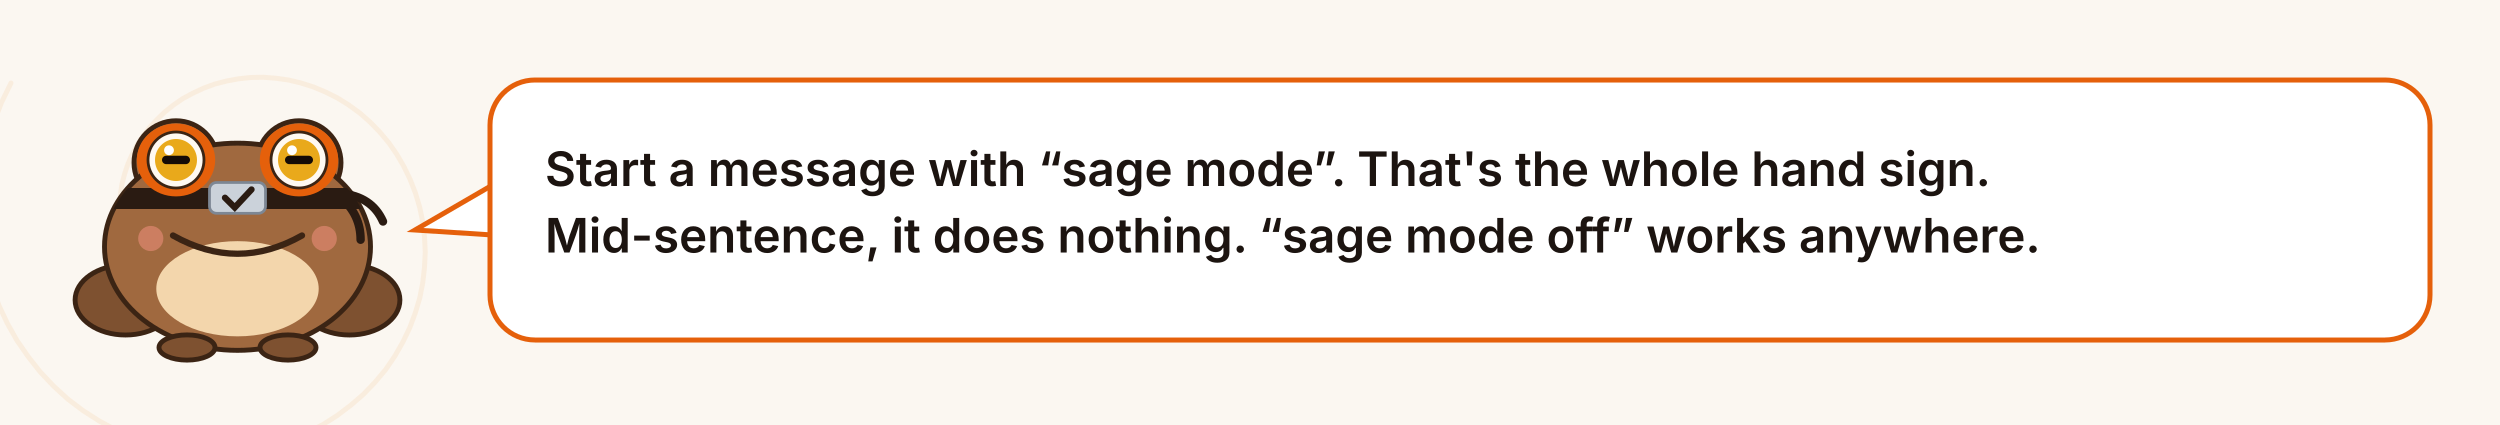
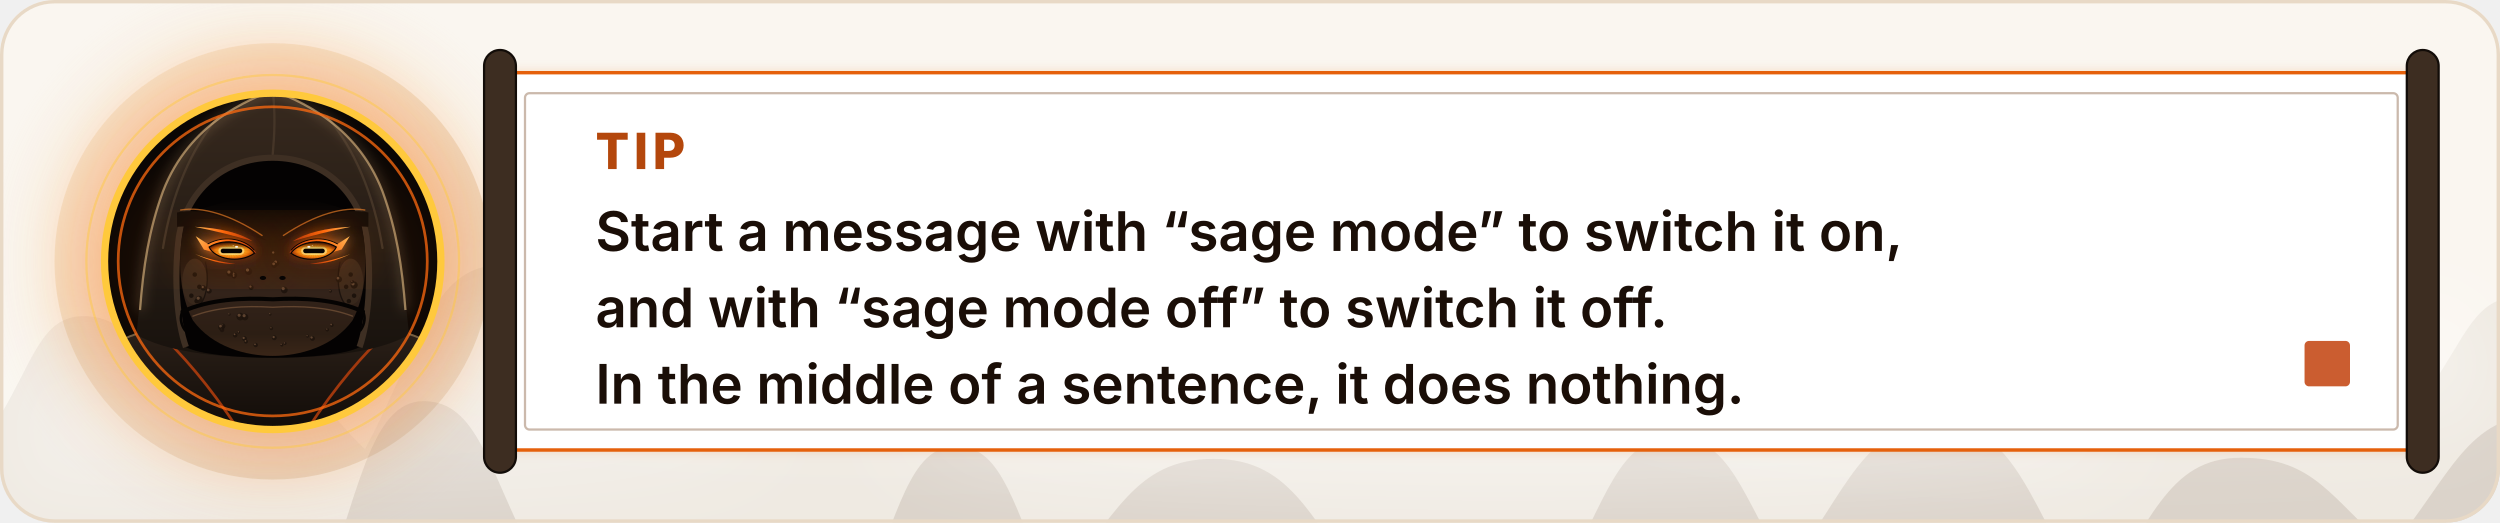
- <svg xmlns="http://www.w3.org/2000/svg" viewBox="0 0 1000 170" width="1000" height="170" role="img" aria-label="The toad sage's tip: start a message with sage mode. In the middle of a sentence it does nothing; sage mode off works anywhere.">
+ <svg xmlns="http://www.w3.org/2000/svg" viewBox="0 0 1100 230" width="1100" height="230" role="img" aria-label="The toad sage's tip: start a message with sage mode to switch it on, and with sage mode off to switch it off. In the middle of a sentence, it does nothing.">
+   <style>.pulse{animation:pulse 5s ease-in-out infinite}@keyframes pulse{50%{opacity:.55}}@media (prefers-reduced-motion:reduce){.pulse{animation:none}}</style>
  <defs>
-     <marker id="arrow" viewBox="0 0 10 10" refX="8" refY="5" markerWidth="7" markerHeight="7" orient="auto-start-reverse">
-       <path d="M0 0 L10 5 L0 10 z" fill="#6E5F53" />
+     <linearGradient id="tip-start-l-sky" x1="0" y1="0" x2="0" y2="1">
+       <stop offset="0" stop-color="#080605" />
+       <stop offset="0.45" stop-color="#1B120C" />
+       <stop offset="0.72" stop-color="#22160E" />
+       <stop offset="1" stop-color="#0A0706" />
+     </linearGradient>
+     <radialGradient id="tip-start-l-haze">
+       <stop offset="0" stop-color="#FF8A2A" stop-opacity="0.6" />
+       <stop offset="0.5" stop-color="#FF6A0F" stop-opacity="0.2" />
+       <stop offset="1" stop-color="#FF6A0F" stop-opacity="0" />
+     </radialGradient>
+     <radialGradient id="tip-start-l-moonglow">
+       <stop offset="0.55" stop-color="#F2CD96" stop-opacity="0.5" />
+       <stop offset="1" stop-color="#F2CD96" stop-opacity="0" />
+     </radialGradient>
+     <radialGradient id="tip-start-l-moon" cx="0.4" cy="0.36" r="0.72">
+       <stop offset="0" stop-color="#F8E7C6" />
+       <stop offset="0.6" stop-color="#E4BC88" />
+       <stop offset="1" stop-color="#B8844F" />
+     </radialGradient>
+     <radialGradient id="tip-start-l-iris" cx="0.51" cy="0.52" r="0.56">
+       <stop offset="0" stop-color="#FFF4C2" />
+       <stop offset="0.16" stop-color="#FFD54A" />
+       <stop offset="0.4" stop-color="#FDB022" />
+       <stop offset="0.66" stop-color="#EE7A0C" />
+       <stop offset="0.86" stop-color="#A83E08" />
+       <stop offset="1" stop-color="#4A1803" />
+     </radialGradient>
+     <linearGradient id="tip-start-l-lid" x1="0" y1="0.34" x2="0" y2="0.96">
+       <stop offset="0" stop-color="#000" stop-opacity="0.85" />
+       <stop offset="1" stop-color="#000" stop-opacity="0" />
+     </linearGradient>
+     <linearGradient id="tip-start-l-markR" x1="0" y1="0.5" x2="1" y2="0.3">
+       <stop offset="0" stop-color="#B83A0A" />
+       <stop offset="0.55" stop-color="#FF6A0F" />
+       <stop offset="1" stop-color="#FFB050" />
+     </linearGradient>
+     <linearGradient id="tip-start-l-markL" x1="1" y1="0.5" x2="0" y2="0.3">
+       <stop offset="0" stop-color="#B83A0A" />
+       <stop offset="0.55" stop-color="#FF6A0F" />
+       <stop offset="1" stop-color="#FFB050" />
+     </linearGradient>
+     <linearGradient id="tip-start-l-skin" x1="0" y1="0" x2="0" y2="1">
+       <stop offset="0" stop-color="#040202" />
+       <stop offset="0.32" stop-color="#1A110B" />
+       <stop offset="0.6" stop-color="#33231A" />
+       <stop offset="0.86" stop-color="#2C1E14" />
+       <stop offset="1" stop-color="#3A2618" />
+     </linearGradient>
+     <linearGradient id="tip-start-l-robe" x1="0" y1="0" x2="0" y2="1">
+       <stop offset="0" stop-color="#2B2018" />
+       <stop offset="1" stop-color="#100B08" />
+     </linearGradient>
+     <linearGradient id="tip-start-l-bust" x1="0" y1="0" x2="0" y2="1">
+       <stop offset="0" stop-color="#2B2018" />
+       <stop offset="1" stop-color="#0A0604" />
+     </linearGradient>
+     <linearGradient id="tip-start-l-hood" x1="0" y1="0" x2="0" y2="1">
+       <stop offset="0" stop-color="#382A1F" />
+       <stop offset="1" stop-color="#18120D" />
+     </linearGradient>
+     <linearGradient id="tip-start-l-rock" x1="0" y1="0" x2="0" y2="1">
+       <stop offset="0" stop-color="#33271D" />
+       <stop offset="1" stop-color="#0D0907" />
+     </linearGradient>
+     <radialGradient id="tip-start-l-disc" cx="0.5" cy="0.42" r="0.62">
+       <stop offset="0" stop-color="#3B2B1E" />
+       <stop offset="1" stop-color="#100B08" />
+     </radialGradient>
+     <radialGradient id="tip-start-l-orb" cx="0.4" cy="0.38" r="0.65">
+       <stop offset="0" stop-color="#FFF6D0" />
+       <stop offset="0.45" stop-color="#FFC93C" />
+       <stop offset="1" stop-color="#FF6A0F" />
+     </radialGradient>
+     <linearGradient id="tip-start-l-fall" x1="0" y1="0" x2="0" y2="1">
+       <stop offset="0" stop-color="#F4E6CC" stop-opacity="0.95" />
+       <stop offset="1" stop-color="#F4E6CC" stop-opacity="0" />
+     </linearGradient>
+     <linearGradient id="tip-start-l-word" x1="0" y1="0" x2="0" y2="1">
+       <stop offset="0.2" stop-color="#FFF8EC" />
+       <stop offset="0.5" stop-color="#FFD27A" />
+       <stop offset="0.72" stop-color="#FF8A2A" />
+       <stop offset="0.9" stop-color="#E2470A" />
+     </linearGradient>
+     <linearGradient id="tip-start-l-chief" x1="0" y1="0" x2="0" y2="1">
+       <stop offset="0" stop-color="#FFA040" />
+       <stop offset="1" stop-color="#F05A0A" />
+     </linearGradient>
+     <filter id="tip-start-l-wordglow" x="-10%" y="-20%" width="120%" height="140%">
+       <feGaussianBlur in="SourceAlpha" stdDeviation="10" result="b" />
+       <feFlood flood-color="#FF6A0F" flood-opacity="0.7" />
+       <feComposite in2="b" operator="in" result="g" />
+       <feMerge>
+         <feMergeNode in="g" />
+         <feMergeNode in="SourceGraphic" />
+       </feMerge>
+     </filter>
+     <filter id="tip-start-l-glow" x="-50%" y="-50%" width="200%" height="200%">
+       <feGaussianBlur in="SourceGraphic" stdDeviation="2.6" result="b" />
+       <feMerge>
+         <feMergeNode in="b" />
+         <feMergeNode in="SourceGraphic" />
+       </feMerge>
+     </filter>
+     <filter id="tip-start-l-blur" x="-50%" y="-50%" width="200%" height="200%">
+       <feGaussianBlur stdDeviation="14" />
+     </filter>
+     <filter id="tip-start-l-mist" x="-30%" y="-200%" width="160%" height="500%">
+       <feGaussianBlur stdDeviation="20" />
+     </filter>
+     <marker id="tip-start-l-hot" viewBox="0 0 12 12" refX="10" refY="6" markerWidth="9" markerHeight="9" markerUnits="userSpaceOnUse" orient="auto-start-reverse">
+       <path d="M0 0 L12 6 L0 12 L3 6 z" fill="#E5600B" />
    </marker>
-     <marker id="arrow-accent" viewBox="0 0 10 10" refX="8" refY="5" markerWidth="7" markerHeight="7" orient="auto-start-reverse">
-       <path d="M0 0 L10 5 L0 10 z" fill="#E5600B" />
+     <marker id="tip-start-l-muted" viewBox="0 0 12 12" refX="10" refY="6" markerWidth="9" markerHeight="9" markerUnits="userSpaceOnUse" orient="auto-start-reverse">
+       <path d="M0 0 L12 6 L0 12 L3 6 z" fill="#A88B75" />
    </marker>
-     <marker id="arrow-bad" viewBox="0 0 10 10" refX="8" refY="5" markerWidth="7" markerHeight="7" orient="auto-start-reverse">
-       <path d="M0 0 L10 5 L0 10 z" fill="#C2412D" />
+     <marker id="tip-start-l-bad" viewBox="0 0 12 12" refX="10" refY="6" markerWidth="9" markerHeight="9" markerUnits="userSpaceOnUse" orient="auto-start-reverse">
+       <path d="M0 0 L12 6 L0 12 L3 6 z" fill="#C7361F" />
    </marker>
-   </defs>
-   <rect width="1000" height="170" fill="#FBF7F1" />
-   <path d="M113.0 92.0 L 113.7 93.5 L 114.2 95.1 L 114.6 96.8 L 114.8 98.6 L 114.9 100.4 L 114.8 102.3 L 114.5 104.2 L 114.1 106.2 L 113.4 108.1 L 112.6 110.1 L 111.5 112.0 L 110.3 113.8 L 108.9 115.6 L 107.2 117.3 L 105.4 118.8 L 103.5 120.3 L 101.3 121.6 L 99.0 122.7 L 96.6 123.6 L 94.1 124.4 L 91.4 124.9 L 88.6 125.2 L 85.8 125.3 L 82.9 125.2 L 80.0 124.7 L 77.1 124.1 L 74.2 123.1 L 71.3 121.9 L 68.5 120.5 L 65.8 118.7 L 63.2 116.8 L 60.7 114.5 L 58.4 112.1 L 56.2 109.4 L 54.3 106.5 L 52.6 103.4 L 51.1 100.1 L 49.9 96.6 L 48.9 93.0 L 48.3 89.3 L 47.9 85.4 L 47.9 81.5 L 48.2 77.6 L 48.8 73.6 L 49.8 69.7 L 51.1 65.8 L 52.8 61.9 L 54.7 58.2 L 57.1 54.6 L 59.7 51.1 L 62.7 47.9 L 65.9 44.8 L 69.4 42.0 L 73.2 39.4 L 77.3 37.2 L 81.6 35.2 L 86.0 33.6 L 90.7 32.4 L 95.5 31.5 L 100.4 31.0 L 105.3 30.9 L 110.4 31.3 L 115.4 32.0 L 120.4 33.2 L 125.4 34.8 L 130.2 36.8 L 135.0 39.2 L 139.5 42.0 L 143.9 45.2 L 148.0 48.8 L 151.9 52.8 L 155.5 57.1 L 158.7 61.7 L 161.6 66.7 L 164.1 71.9 L 166.2 77.3 L 167.9 83.0 L 169.1 88.8 L 169.8 94.8 L 170.1 100.8 L 169.8 106.9 L 169.1 113.1 L 167.9 119.2 L 166.1 125.2 L 163.9 131.1 L 161.1 136.9 L 157.9 142.5 L 154.2 147.9 L 150.0 152.9 L 145.4 157.7 L 140.3 162.1 L 134.9 166.2 L 129.2 169.8 L 123.1 172.9 L 116.7 175.6 L 110.1 177.8 L 103.2 179.5 L 96.2 180.6 L 89.1 181.1 L 81.9 181.0 L 74.7 180.4 L 67.5 179.2 L 60.3 177.4 L 53.3 175.0 L 46.4 172.0 L 39.7 168.4 L 33.3 164.3 L 27.2 159.7 L 21.5 154.5 L 16.2 148.9 L 11.3 142.7 L 6.8 136.2 L 2.9 129.3 L -0.5 122.0 L -3.3 114.5 L -5.5 106.6 L -7.0 98.6 L -7.9 90.4 L -8.2 82.1 L -7.8 73.8 L -6.7 65.5 L -4.9 57.2 L -2.5 49.0 L 0.6 41.0 L 4.4 33.2" fill="none" stroke="#F0A050" stroke-width="2" stroke-linecap="round" opacity="0.12" />
-   <defs>
-     <clipPath id="toad-body-3">
-       <ellipse cx="95" cy="98.7" rx="53.2" ry="41.44" />
+     <marker id="tip-start-l-loop" viewBox="0 0 12 12" refX="10" refY="6" markerWidth="9" markerHeight="9" markerUnits="userSpaceOnUse" orient="auto-start-reverse">
+       <path d="M0 0 L12 6 L0 12 L3 6 z" fill="#B4470C" />
+     </marker>
+     <clipPath id="tip-start-l-frame">
+       <rect width="1100" height="230" rx="24" />
    </clipPath>
  </defs>
-   <ellipse cx="50.2" cy="120" rx="20.16" ry="14" fill="#7E5130" stroke="#3B2414" stroke-width="1.96" />
-   <ellipse cx="139.8" cy="120" rx="20.16" ry="14" fill="#7E5130" stroke="#3B2414" stroke-width="1.96" />
-   <circle cx="70.4" cy="65.1" r="16.8" fill="#A0693F" stroke="#3B2414" stroke-width="1.96" />
-   <circle cx="119.6" cy="65.1" r="16.8" fill="#A0693F" stroke="#3B2414" stroke-width="1.96" />
-   <ellipse cx="95" cy="98.7" rx="53.2" ry="41.44" fill="#A0693F" stroke="#3B2414" stroke-width="1.96" />
-   <ellipse cx="95" cy="115.5" rx="32.48" ry="19.04" fill="#F3D6AC" />
-   <g clip-path="url(#toad-body-3)">
-     <rect x="39" y="75.2" width="112" height="8.4" rx="0" fill="#2A1B12" />
+   <g clip-path="url(#tip-start-l-frame)">
+     <rect width="1100" height="230" rx="24" fill="#FAF6F0" />
+     <circle cx="120" cy="115" r="129" fill="url(#tip-start-l-moonglow)" opacity="0.4" />
+     <circle cx="120" cy="115" r="96" fill="url(#tip-start-l-moon)" opacity="0.3" />
+     <path d="M-60 230 L-60 200 C-48 180.9 -45 165.3 -30 165.3 C-15 165.3 -12 173.3 0 183 C14.6 158.9 18.3 139.1 36.6 139.1 C54.8 139.1 58.5 152.3 73.1 168.5 C90.6 167.8 95 167.3 116.9 167.3 C138.7 167.3 143.1 181 160.6 197.7 C184.3 153.1 190.2 116.7 219.9 116.7 C249.5 116.7 255.4 152.3 279.1 195.9 C300.3 179.3 305.5 165.7 331.9 165.7 C358.3 165.7 363.6 169.3 384.7 173.7 C401.8 145.1 406 121.7 427.4 121.7 C448.7 121.7 452.9 152.6 470 190.5 C492.6 176.8 498.3 165.7 526.6 165.7 C554.8 165.7 560.5 164.2 583.1 162.3 C598.6 158 602.5 154.5 621.8 154.5 C641.2 154.5 645 159.8 660.5 166.3 C675.3 157.3 679 149.9 697.5 149.9 C715.9 149.9 719.6 157.1 734.4 166 C749.7 138.6 753.5 116.2 772.5 116.2 C791.6 116.2 795.4 140.7 810.7 170.5 C825.3 149.5 829 132.3 847.3 132.3 C865.6 132.3 869.2 160.3 883.9 194.6 C901.5 154 906 120.9 928 120.9 C950.1 120.9 954.5 153.3 972.2 193 C991.5 165.5 996.3 143.1 1020.5 143.1 C1044.7 143.1 1049.5 155.7 1068.9 171.1 C1084.8 148.8 1088.8 130.5 1108.6 130.5 C1128.5 130.5 1132.5 153.5 1148.4 181.6 C1165.2 163.6 1169.4 148.8 1190.5 148.8 C1211.5 148.8 1215.7 168.3 1232.6 192.1 L1232.6 230 Z" fill="#8C7867" opacity="0.1" />
+     <path d="M-60 230 L-60 280 C-44 251 -40 227.2 -20 227.2 C0 227.2 4 241.7 20 259.5 C43.8 247.2 49.8 237.2 79.5 237.2 C109.2 237.2 115.2 251.2 139 268.4 C157.9 217.9 162.7 176.5 186.4 176.5 C210.1 176.5 214.8 206.4 233.8 242.9 C262.8 240.4 270 238.3 306.3 238.3 C342.6 238.3 349.9 249.6 378.9 263.5 C395.7 226.5 399.9 196.3 420.8 196.3 C441.8 196.3 446 224.7 462.8 259.5 C491.3 227.8 498.5 201.9 534.1 201.9 C569.8 201.9 576.9 230.5 605.5 265.5 C621.8 246 625.9 230.1 646.2 230.1 C666.6 230.1 670.6 241.4 686.9 255.1 C706.8 220.6 711.8 192.3 736.7 192.3 C761.5 192.3 766.5 218.6 786.4 250.8 C813.2 215.4 819.9 186.4 853.4 186.4 C886.8 186.4 893.5 222.7 920.3 267.1 C946.6 230.9 953.1 201.4 986 201.4 C1018.8 201.4 1025.4 219.5 1051.7 241.8 C1078.7 209.1 1085.4 182.4 1119.2 182.4 C1152.9 182.4 1159.7 220.3 1186.6 266.6 L1186.6 230 Z" fill="#8C7867" opacity="0.2" />
+     <ellipse cx="80" cy="189.5" rx="262.2" ry="26" fill="#FFFFFF" opacity="0.3" filter="url(#tip-start-l-mist)" />
+     <ellipse cx="399.8" cy="155.7" rx="218.8" ry="26" fill="#FFFFFF" opacity="0.4" filter="url(#tip-start-l-mist)" />
+     <ellipse cx="663.8" cy="190.4" rx="273.4" ry="26" fill="#FFFFFF" opacity="0.4" filter="url(#tip-start-l-mist)" />
+     <ellipse cx="929.3" cy="160.4" rx="221.4" ry="26" fill="#FFFFFF" opacity="0.4" filter="url(#tip-start-l-mist)" />
+     <g class="pulse">
+       <circle cx="120" cy="115" r="88" fill="#FF6A0F" opacity="0.34" filter="url(#tip-start-l-blur)" />
+     </g>
+     <circle cx="120" cy="115" r="82" fill="none" stroke="#FFC93C" stroke-width="1" opacity="0.45" />
+     <defs>
+       <clipPath id="tip-start-l-emblem">
+         <circle cx="120" cy="115" r="74" />
+       </clipPath>
+     </defs>
+     <circle cx="120" cy="115" r="74" fill="#0A0604" />
+     <g clip-path="url(#tip-start-l-emblem)">
+       <g class="pulse">
+         <ellipse cx="120" cy="116.9" rx="81.8" ry="62.3" fill="url(#tip-start-l-haze)" opacity="0.48" />
+       </g>
+       <path d="M68.6 144.9 C54.6 148 39.8 155.1 33.5 175.3 L30.4 201 L209.6 201 L206.5 175.3 C200.2 155.1 185.4 148 171.4 144.9 Z" fill="url(#tip-start-l-bust)" />
+       <path d="M61.6 146.5 C50.7 149.6 39 156.6 33.5 176.1" fill="none" stroke="#F2C88C" stroke-width="0.9" opacity="0.45" stroke-linecap="round" />
+       <path d="M178.4 146.5 C189.3 149.6 201 156.6 206.5 176.1" fill="none" stroke="#F2C88C" stroke-width="0.9" opacity="0.45" stroke-linecap="round" />
+       <path d="M73.3 149.6 C84.2 160.5 96.6 175.3 109.9 197.1" fill="none" stroke="#C2410C" stroke-width="1.2" opacity="0.8" stroke-linecap="round" />
+       <path d="M166.7 149.6 C155.8 160.5 143.4 175.3 130.1 197.1" fill="none" stroke="#C2410C" stroke-width="1.2" opacity="0.8" stroke-linecap="round" />
+       <path d="M120 39.8 C130.1 43.7 156.6 53.8 168.3 84.2 C175.3 102.1 177.6 124.7 180 147.3 C167.5 154.3 147.3 157.4 120 157.4 C92.7 157.4 72.5 154.3 60 147.3 C62.4 124.7 64.7 102.1 71.7 84.2 C83.4 53.8 109.9 43.7 120 39.8 Z" fill="url(#tip-start-l-hood)" />
+       <path d="M95.9 51.5 C84.2 65.5 75.6 85 71.7 109.1" fill="none" stroke="#4A392B" stroke-width="1" opacity="0.8" stroke-linecap="round" />
+       <path d="M144.1 51.5 C155.8 65.5 164.4 85 168.3 109.1" fill="none" stroke="#4A392B" stroke-width="1" opacity="0.8" stroke-linecap="round" />
+       <path d="M120 39.8 C121.2 49.9 120.8 59.2 120 67.8" fill="none" stroke="#4A392B" stroke-width="1" stroke-linecap="round" opacity="0.8" />
+       <path d="M61.6 136.4 C63.1 116.9 65.5 101.3 71.7 84.2 C83.4 53.8 109.9 43.7 120 39.8 C130.1 43.7 156.6 53.8 168.3 84.2 C174.5 101.3 176.9 116.9 178.4 136.4" fill="none" stroke="#F2C88C" stroke-width="1" opacity="0.6" filter="url(#tip-start-l-glow)" />
+       <path d="M120 69.4 C142.6 69.4 158.2 85 161.3 104.4 C163.6 122.3 162.1 141.8 158.2 152.7 C147.3 159 92.7 159 81.8 152.7 C77.9 141.8 76.4 122.3 78.7 104.4 C81.8 85 97.4 69.4 120 69.4 Z" fill="#040202" />
+       <path d="M81.8 152.7 C77.9 141.8 76.4 122.3 78.7 104.4 C81.8 85 97.4 69.4 120 69.4 C142.6 69.4 158.2 85 161.3 104.4 C163.6 122.3 162.1 141.8 158.2 152.7" fill="none" stroke="#3E2F23" stroke-width="2.7" />
+       <path d="M81.1 98.2 C77.9 113 78.7 129.4 84.9 141 C93.5 152.7 108.3 156.6 120 156.6 C131.7 156.6 146.5 152.7 155.1 141 C161.3 129.4 162.1 113 158.9 98.2 C151.2 83.4 88.8 83.4 81.1 98.2 Z" fill="url(#tip-start-l-skin)" />
+       <ellipse cx="85.7" cy="123.9" rx="5.5" ry="10.1" fill="#3A291C" opacity="0.85" />
+       <path d="M90.4 115.3 C92 122.3 91.2 130.1 88.1 134" fill="none" stroke="#120C08" stroke-width="0.6" stroke-linecap="round" opacity="0.7" />
+       <circle cx="85.7" cy="120.8" r="1" fill="#1D130C" />
+       <circle cx="87.7" cy="126.2" r="1" fill="#1D130C" />
+       <circle cx="84.2" cy="130.1" r="1" fill="#1D130C" />
+       <circle cx="86.5" cy="132.5" r="1" fill="#1D130C" />
+       <ellipse cx="154.3" cy="123.9" rx="5.5" ry="10.1" fill="#3A291C" opacity="0.85" />
+       <path d="M149.6 115.3 C148 122.3 148.8 130.1 151.9 134" fill="none" stroke="#120C08" stroke-width="0.6" stroke-linecap="round" opacity="0.7" />
+       <circle cx="154.3" cy="120.8" r="1" fill="#1D130C" />
+       <circle cx="152.3" cy="126.2" r="1" fill="#1D130C" />
+       <circle cx="155.8" cy="130.1" r="1" fill="#1D130C" />
+       <circle cx="153.5" cy="132.5" r="1" fill="#1D130C" />
+       <circle cx="103" cy="121" r="1.4" fill="#1D130C" opacity="0.85" />
+       <circle cx="102.6" cy="120.5" r="0.6" fill="#9A7050" opacity="0.5" />
+       <circle cx="92" cy="128" r="1.2" fill="#1D130C" opacity="0.85" />
+       <circle cx="91.6" cy="127.6" r="0.6" fill="#9A7050" opacity="0.5" />
+       <circle cx="145.4" cy="128.1" r="0.7" fill="#1D130C" opacity="0.85" />
+       <circle cx="145.2" cy="127.9" r="0.3" fill="#9A7050" opacity="0.5" />
+       <circle cx="98" cy="143.5" r="1.2" fill="#1D130C" opacity="0.85" />
+       <circle cx="97.6" cy="143.1" r="0.6" fill="#9A7050" opacity="0.5" />
+       <circle cx="105" cy="146.2" r="0.6" fill="#1D130C" opacity="0.85" />
+       <circle cx="104.9" cy="146" r="0.3" fill="#9A7050" opacity="0.5" />
+       <circle cx="121.7" cy="115.7" r="1.3" fill="#1D130C" opacity="0.85" />
+       <circle cx="121.3" cy="115.2" r="0.6" fill="#9A7050" opacity="0.5" />
+       <circle cx="155.8" cy="125.4" r="1.6" fill="#1D130C" opacity="0.85" />
+       <circle cx="155.3" cy="124.9" r="0.7" fill="#9A7050" opacity="0.5" />
+       <circle cx="155" cy="124" r="0.8" fill="#1D130C" opacity="0.85" />
+       <circle cx="154.8" cy="123.7" r="0.3" fill="#9A7050" opacity="0.5" />
+       <circle cx="100.9" cy="138.3" r="0.6" fill="#1D130C" opacity="0.85" />
+       <circle cx="100.7" cy="138.1" r="0.3" fill="#9A7050" opacity="0.5" />
+       <circle cx="120.7" cy="148.6" r="1.1" fill="#1D130C" opacity="0.85" />
+       <circle cx="120.4" cy="148.3" r="0.5" fill="#9A7050" opacity="0.5" />
+       <circle cx="89.5" cy="126.7" r="1.2" fill="#1D130C" opacity="0.85" />
+       <circle cx="89.2" cy="126.3" r="0.5" fill="#9A7050" opacity="0.5" />
+       <circle cx="124" cy="151.8" r="0.7" fill="#1D130C" opacity="0.85" />
+       <circle cx="123.7" cy="151.5" r="0.3" fill="#9A7050" opacity="0.5" />
+       <circle cx="125.1" cy="127.6" r="1.5" fill="#1D130C" opacity="0.85" />
+       <circle cx="124.6" cy="127" r="0.7" fill="#9A7050" opacity="0.5" />
+       <circle cx="125.4" cy="151.1" r="0.7" fill="#1D130C" opacity="0.85" />
+       <circle cx="125.2" cy="150.9" r="0.3" fill="#9A7050" opacity="0.5" />
+       <circle cx="103.5" cy="147.5" r="1" fill="#1D130C" opacity="0.85" />
+       <circle cx="103.2" cy="147.1" r="0.4" fill="#9A7050" opacity="0.5" />
+       <circle cx="149.1" cy="122.9" r="1.4" fill="#1D130C" opacity="0.85" />
+       <circle cx="148.7" cy="122.4" r="0.6" fill="#9A7050" opacity="0.5" />
+       <circle cx="107.6" cy="149" r="1.1" fill="#1D130C" opacity="0.85" />
+       <circle cx="107.2" cy="148.7" r="0.5" fill="#9A7050" opacity="0.5" />
+       <circle cx="105.7" cy="139.3" r="1.7" fill="#1D130C" opacity="0.85" />
+       <circle cx="105.2" cy="138.7" r="0.7" fill="#9A7050" opacity="0.5" />
+       <circle cx="119.4" cy="144.5" r="0.8" fill="#1D130C" opacity="0.85" />
+       <circle cx="119.2" cy="144.2" r="0.3" fill="#9A7050" opacity="0.5" />
+       <circle cx="120.7" cy="116.6" r="1.3" fill="#1D130C" opacity="0.85" />
+       <circle cx="120.4" cy="116.1" r="0.6" fill="#9A7050" opacity="0.5" />
+       <circle cx="97.7" cy="145.2" r="1" fill="#1D130C" opacity="0.85" />
+       <circle cx="97.4" cy="144.8" r="0.4" fill="#9A7050" opacity="0.5" />
+       <circle cx="146" cy="143.1" r="0.8" fill="#1D130C" opacity="0.85" />
+       <circle cx="145.7" cy="142.8" r="0.4" fill="#9A7050" opacity="0.5" />
+       <circle cx="103.1" cy="121.7" r="0.9" fill="#1D130C" opacity="0.85" />
+       <circle cx="102.8" cy="121.4" r="0.4" fill="#9A7050" opacity="0.5" />
+       <circle cx="118.9" cy="138.3" r="0.6" fill="#1D130C" opacity="0.85" />
+       <circle cx="118.7" cy="138" r="0.3" fill="#9A7050" opacity="0.5" />
+       <circle cx="87.6" cy="131.7" r="1.6" fill="#1D130C" opacity="0.85" />
+       <circle cx="87.2" cy="131.2" r="0.7" fill="#9A7050" opacity="0.5" />
+       <circle cx="137.5" cy="148.9" r="1.1" fill="#1D130C" opacity="0.85" />
+       <circle cx="137.1" cy="148.5" r="0.5" fill="#9A7050" opacity="0.5" />
+       <circle cx="109.4" cy="119.4" r="1.6" fill="#1D130C" opacity="0.85" />
+       <circle cx="108.9" cy="118.8" r="0.7" fill="#9A7050" opacity="0.5" />
+       <circle cx="107.8" cy="139.5" r="1.5" fill="#1D130C" opacity="0.85" />
+       <circle cx="107.4" cy="138.9" r="0.7" fill="#9A7050" opacity="0.5" />
+       <circle cx="144" cy="145.1" r="0.8" fill="#1D130C" opacity="0.85" />
+       <circle cx="143.8" cy="144.8" r="0.3" fill="#9A7050" opacity="0.5" />
+       <circle cx="97.4" cy="144" r="1.4" fill="#1D130C" opacity="0.85" />
+       <circle cx="97" cy="143.5" r="0.6" fill="#9A7050" opacity="0.5" />
+       <circle cx="110.5" cy="126.5" r="1.1" fill="#1D130C" opacity="0.85" />
+       <circle cx="110.2" cy="126.1" r="0.5" fill="#9A7050" opacity="0.5" />
+       <circle cx="135.3" cy="147.9" r="0.7" fill="#1D130C" opacity="0.85" />
+       <circle cx="135.1" cy="147.7" r="0.3" fill="#9A7050" opacity="0.5" />
+       <circle cx="120.5" cy="111.5" r="1.1" fill="#1D130C" opacity="0.85" />
+       <circle cx="120.2" cy="111.1" r="0.5" fill="#9A7050" opacity="0.5" />
+       <circle cx="101.1" cy="120.2" r="1.5" fill="#1D130C" opacity="0.85" />
+       <circle cx="100.7" cy="119.7" r="0.7" fill="#9A7050" opacity="0.5" />
+       <circle cx="112.5" cy="151.8" r="1" fill="#1D130C" opacity="0.85" />
+       <circle cx="112.2" cy="151.5" r="0.4" fill="#9A7050" opacity="0.5" />
+       <circle cx="108.2" cy="150.3" r="0.9" fill="#1D130C" opacity="0.85" />
+       <circle cx="108" cy="150" r="0.4" fill="#9A7050" opacity="0.5" />
+       <path d="M77.9 93.5 C87.3 91.2 101.3 95.1 117.7 106 C104.4 101.3 90.4 99 77.9 99.8 Z" fill="#120B07" />
+       <path d="M162.1 93.5 C152.7 91.2 138.7 95.1 122.3 106 C135.6 101.3 149.6 99 162.1 99.8 Z" fill="#120B07" />
+       <path d="M79.5 92.4 C88.8 90.8 101.3 94.3 115.3 103.6" fill="none" stroke="#FF8A2A" stroke-width="0.6" opacity="0.6" stroke-linecap="round" />
+       <path d="M160.5 92.4 C151.2 90.8 138.7 94.3 124.7 103.6" fill="none" stroke="#FF8A2A" stroke-width="0.6" opacity="0.6" stroke-linecap="round" />
+       <g class="pulse">
+         <ellipse cx="100.5" cy="109.9" rx="17.9" ry="8.6" fill="#FF6A0F" opacity="0.45" filter="url(#tip-start-l-blur)" />
+         <ellipse cx="139.5" cy="109.9" rx="17.9" ry="8.6" fill="#FF6A0F" opacity="0.45" filter="url(#tip-start-l-blur)" />
+       </g>
+       <defs>
+         <clipPath id="tip-start-l-eye1">
+           <path d="M112 111.4 C109 107 99.5 104.2 92 108.7 C94.4 113.9 105.1 116.3 112 111.4 Z" />
+         </clipPath>
+       </defs>
+       <path d="M111.1 106.1 C105.8 102.6 96.5 100.2 85.7 99.8 C95.2 101.7 103.2 103.8 111.1 106.1 Z" fill="url(#tip-start-l-markL)" filter="url(#tip-start-l-glow)" />
+       <path d="M112.6 111.1 C109.3 105.8 99.5 102.6 91.4 107.3 L86.1 103.9 L89.7 109.8 C98.1 112.5 106.1 112.5 112 111.4 Z" fill="url(#tip-start-l-markL)" filter="url(#tip-start-l-glow)" />
+       <path d="M103.7 116.1 C97.3 116.4 91.4 114.4 85.9 111.8 C90.7 113.7 96.5 115.2 103.7 116.1 Z" fill="url(#tip-start-l-markL)" filter="url(#tip-start-l-glow)" />
+       <path d="M112 111.4 C109 107 99.5 104.2 92 108.7 C94.4 113.9 105.1 116.3 112 111.4 Z" fill="url(#tip-start-l-iris)" />
+       <g clip-path="url(#tip-start-l-eye1)">
+         <path d="M99.6 110.5 L93.2 110.7 M99.7 110.8 L93.6 112.3 M99.9 111.1 L94.6 113.7 M100.3 111.3 L96.1 114.8 M100.8 111.5 L97.9 115.7 M101.4 111.6 L100 116.3 M101.9 111.6 L102.3 116.4 M102.5 111.6 L104.5 116.1 M103.1 111.4 L106.5 115.4 M103.5 111.2 L108.2 114.4 M103.8 111 L109.5 113.1 M104 110.7 L110.3 111.7 M104.1 110.4 L110.4 110.1 M104 110.1 L110 108.6 M103.7 109.8 L109.1 107.2 M103.3 109.5 L107.6 106 M102.9 109.4 L105.8 105.1 M102.3 109.3 L103.6 104.6 M101.7 109.2 L101.4 104.5 M101.1 109.3 L99.2 104.8 M100.6 109.4 L97.2 105.4 M100.2 109.6 L95.5 106.4 M99.8 109.9 L94.2 107.7 M99.6 110.2 L93.4 109.2" fill="none" stroke="#7A3203" stroke-width="0.1" opacity="0.3" />
+         <g class="pulse">
+           <rect x="96.1" y="108.6" width="11.4" height="3.6" rx="1.8" fill="#FFF1A8" opacity="0.5" />
+         </g>
+         <rect x="97.1" y="109.4" width="9.5" height="2" rx="1" fill="#050302" />
+         <rect x="90.8" y="103.3" width="21.8" height="6.6" rx="0" fill="url(#tip-start-l-lid)" />
+       </g>
+       <path d="M112 111.4 C109 107 99.5 104.2 92 108.7 C94.4 113.9 105.1 116.3 112 111.4 Z" fill="none" stroke="#050302" stroke-width="0.5" />
+       <path d="M111.8 110 C108.5 105.8 99.5 102.9 91.5 107.3" fill="none" stroke="#050302" stroke-width="0.4" stroke-linecap="round" />
+       <ellipse cx="104.1" cy="108.6" rx="0.7" ry="0.4" fill="#FFFFFF" opacity="0.92" />
+       <circle cx="102.6" cy="108.1" r="0.2" fill="#FFFFFF" opacity="0.8" />
+       <defs>
+         <clipPath id="tip-start-l-eye2">
+           <path d="M128 111.4 C131 107 140.5 104.2 148 108.7 C145.6 113.9 134.9 116.3 128 111.4 Z" />
+         </clipPath>
+       </defs>
+       <path d="M128.9 106.1 C134.2 102.6 143.5 100.2 154.3 99.8 C144.8 101.7 136.8 103.8 128.9 106.1 Z" fill="url(#tip-start-l-markR)" filter="url(#tip-start-l-glow)" />
+       <path d="M127.4 111.1 C130.7 105.8 140.5 102.6 148.6 107.3 L153.9 103.9 L150.3 109.8 C141.9 112.5 133.9 112.5 128 111.4 Z" fill="url(#tip-start-l-markR)" filter="url(#tip-start-l-glow)" />
+       <path d="M136.3 116.1 C142.7 116.4 148.6 114.4 154.1 111.8 C149.3 113.7 143.5 115.2 136.3 116.1 Z" fill="url(#tip-start-l-markR)" filter="url(#tip-start-l-glow)" />
+       <path d="M128 111.4 C131 107 140.5 104.2 148 108.7 C145.6 113.9 134.9 116.3 128 111.4 Z" fill="url(#tip-start-l-iris)" />
+       <g clip-path="url(#tip-start-l-eye2)">
+         <path d="M140.4 110.5 L146.8 110.7 M140.3 110.8 L146.4 112.3 M140.1 111.1 L145.4 113.7 M139.7 111.3 L143.9 114.8 M139.2 111.5 L142.1 115.7 M138.6 111.6 L140 116.3 M138.1 111.6 L137.7 116.4 M137.5 111.6 L135.5 116.1 M136.9 111.4 L133.5 115.4 M136.5 111.2 L131.8 114.4 M136.2 111 L130.5 113.1 M136 110.7 L129.7 111.7 M135.9 110.4 L129.6 110.1 M136 110.1 L130 108.6 M136.3 109.8 L130.9 107.2 M136.7 109.5 L132.4 106 M137.1 109.4 L134.2 105.1 M137.7 109.3 L136.4 104.6 M138.3 109.2 L138.6 104.5 M138.9 109.3 L140.8 104.8 M139.4 109.4 L142.8 105.4 M139.8 109.6 L144.5 106.4 M140.2 109.9 L145.8 107.7 M140.4 110.2 L146.6 109.2" fill="none" stroke="#7A3203" stroke-width="0.1" opacity="0.3" />
+         <g class="pulse">
+           <rect x="132.5" y="108.6" width="11.4" height="3.6" rx="1.8" fill="#FFF1A8" opacity="0.5" />
+         </g>
+         <rect x="133.4" y="109.4" width="9.5" height="2" rx="1" fill="#050302" />
+         <rect x="127.3" y="103.3" width="21.8" height="6.6" rx="0" fill="url(#tip-start-l-lid)" />
+       </g>
+       <path d="M128 111.4 C131 107 140.5 104.2 148 108.7 C145.6 113.9 134.9 116.3 128 111.4 Z" fill="none" stroke="#050302" stroke-width="0.5" />
+       <path d="M128.2 110 C131.5 105.8 140.5 102.9 148.5 107.3" fill="none" stroke="#050302" stroke-width="0.4" stroke-linecap="round" />
+       <ellipse cx="135.9" cy="108.6" rx="0.7" ry="0.4" fill="#FFFFFF" opacity="0.92" />
+       <circle cx="137.4" cy="108.1" r="0.2" fill="#FFFFFF" opacity="0.8" />
+       <ellipse cx="115.7" cy="122.3" rx="1.4" ry="0.9" fill="#070403" />
+       <ellipse cx="124.3" cy="122.3" rx="1.4" ry="0.9" fill="#070403" />
+       <path d="M84.9 139.1 C95.1 135.2 107.5 134.4 120 135.2 C132.5 134.4 144.9 135.2 155.1 139.1" fill="none" stroke="#8A6242" stroke-width="0.6" stroke-linecap="round" opacity="0.55" />
+       <path d="M80.3 137.1 C92 131.7 106.8 130.9 120 131.7 C133.2 130.9 148 131.7 159.7 137.1" fill="none" stroke="#050302" stroke-width="1.8" stroke-linecap="round" />
+       <path d="M80.3 137.1 C79.1 139.5 79.5 142.6 81.4 145.3" fill="none" stroke="#050302" stroke-width="1.2" stroke-linecap="round" />
+       <path d="M159.7 137.1 C160.9 139.5 160.5 142.6 158.6 145.3" fill="none" stroke="#050302" stroke-width="1.2" stroke-linecap="round" />
+     </g>
+     <circle cx="120" cy="115" r="74" fill="none" stroke="#FFC93C" stroke-width="3.2" />
+     <circle cx="120" cy="115" r="68" fill="none" stroke="#FF6A0F" stroke-width="1.2" opacity="0.75" />
+     <rect x="222" y="32" width="842" height="166" rx="4" fill="#E5600B" opacity="0.25" filter="url(#tip-start-l-glow)" />
+     <rect x="222" y="32" width="842" height="166" rx="4" fill="#FFFFFF" stroke="#E5600B" stroke-width="1.5" />
+     <rect x="231" y="41" width="824" height="148" rx="2" fill="none" stroke="#A88B75" stroke-width="1" opacity="0.6" />
+     <rect x="213" y="22" width="14" height="186" rx="7" fill="#3D2D21" stroke="#120C08" stroke-width="1" />
+     <rect x="1059" y="22" width="14" height="186" rx="7" fill="#3D2D21" stroke="#120C08" stroke-width="1" />
+     <rect x="1014" y="150" width="20" height="20" rx="2" fill="#C2410C" opacity="0.85" />
+     <text x="262" y="74.4" font-family="-apple-system, BlinkMacSystemFont, 'Segoe UI', Inter, Helvetica, Arial, sans-serif" font-size="22" font-weight="800" fill="#B4470C" text-anchor="start" letter-spacing="2">
+       <tspan x="262" dy="0">TIP</tspan>
+     </text>
+     <text x="262" y="110.4" font-family="-apple-system, BlinkMacSystemFont, 'Segoe UI', Inter, Helvetica, Arial, sans-serif" font-size="24" font-weight="600" fill="#1A0E07" text-anchor="start">
+       <tspan x="262" dy="0">Start a message with “sage mode” to switch it on,</tspan>
+       <tspan x="262" dy="33.6">and with “sage mode off” to switch it off.</tspan>
+       <tspan x="262" dy="33.6">In the middle of a sentence, it does nothing.</tspan>
+     </text>
  </g>
-   <path d="M136.4 77.4 q 12.32 1.12 16.8 11.2" fill="none" stroke="#2A1B12" stroke-width="3.36" stroke-linecap="round" />
-   <path d="M136.4 79.1 q 7.84 6.72 7.84 16.8" fill="none" stroke="#2A1B12" stroke-width="3.36" stroke-linecap="round" />
-   <rect x="83.8" y="73" width="22.4" height="12.32" rx="2.8" fill="#CBD2DA" stroke="#7D8794" stroke-width="1.12" />
-   <path d="M90 79.1 L 93.9 83 L 100.6 75.8" fill="none" stroke="#2A1B12" stroke-width="2.52" stroke-linecap="round" />
-   <ellipse cx="70.4" cy="64" rx="15.68" ry="14.56" fill="#E5600B" />
-   <circle cx="70.4" cy="64" r="11.2" fill="#FFF9F1" stroke="#3B2414" stroke-width="1.12" />
-   <circle cx="70.4" cy="64" r="8.4" fill="#E9A91B" />
-   <rect x="64.8" y="62.3" width="11.2" height="3.36" rx="1.68" fill="#140B06" />
-   <circle cx="67.6" cy="60.1" r="1.96" fill="#FFFFFF" />
-   <ellipse cx="119.6" cy="64" rx="15.68" ry="14.56" fill="#E5600B" />
-   <circle cx="119.6" cy="64" r="11.2" fill="#FFF9F1" stroke="#3B2414" stroke-width="1.12" />
-   <circle cx="119.6" cy="64" r="8.4" fill="#E9A91B" />
-   <rect x="114" y="62.3" width="11.2" height="3.36" rx="1.68" fill="#140B06" />
-   <circle cx="116.8" cy="60.1" r="1.96" fill="#FFFFFF" />
-   <circle cx="60.3" cy="95.4" r="5.04" fill="#F0907E" opacity="0.55" />
-   <circle cx="129.7" cy="95.4" r="5.04" fill="#F0907E" opacity="0.55" />
-   <path d="M69.2 94.2 Q 95 108.8 120.8 94.2" fill="none" stroke="#3B2414" stroke-width="2.52" stroke-linecap="round" />
-   <ellipse cx="74.8" cy="139" rx="11.2" ry="5.04" fill="#7E5130" stroke="#3B2414" stroke-width="1.96" />
-   <ellipse cx="115.2" cy="139" rx="11.2" ry="5.04" fill="#7E5130" stroke="#3B2414" stroke-width="1.96" />
-   <path d="M197 74 L 166 92 L 197 94 Z" fill="#FFFFFF" stroke="#E5600B" stroke-width="2" stroke-linecap="round" />
-   <rect x="196" y="32" width="776" height="104" rx="18" fill="#FFFFFF" stroke="#E5600B" stroke-width="2" />
-   <rect x="198" y="75" width="3" height="18" rx="0" fill="#FFFFFF" />
-   <text x="218" y="74.4" font-family="-apple-system, BlinkMacSystemFont, 'Segoe UI', Inter, Helvetica, Arial, sans-serif" font-size="19" font-weight="600" fill="#1C1410" text-anchor="start">
-     <tspan x="218" dy="0">Start a message with “sage mode”. That's the whole hand sign.</tspan>
-     <tspan x="218" dy="26.6">Mid-sentence, it does nothing. “sage mode off” works anywhere.</tspan>
-   </text>
+   <rect x="0.75" y="0.75" width="1098.5" height="228.5" rx="23.25" fill="none" stroke="#E8D9C6" stroke-width="1.5" />
</svg>
